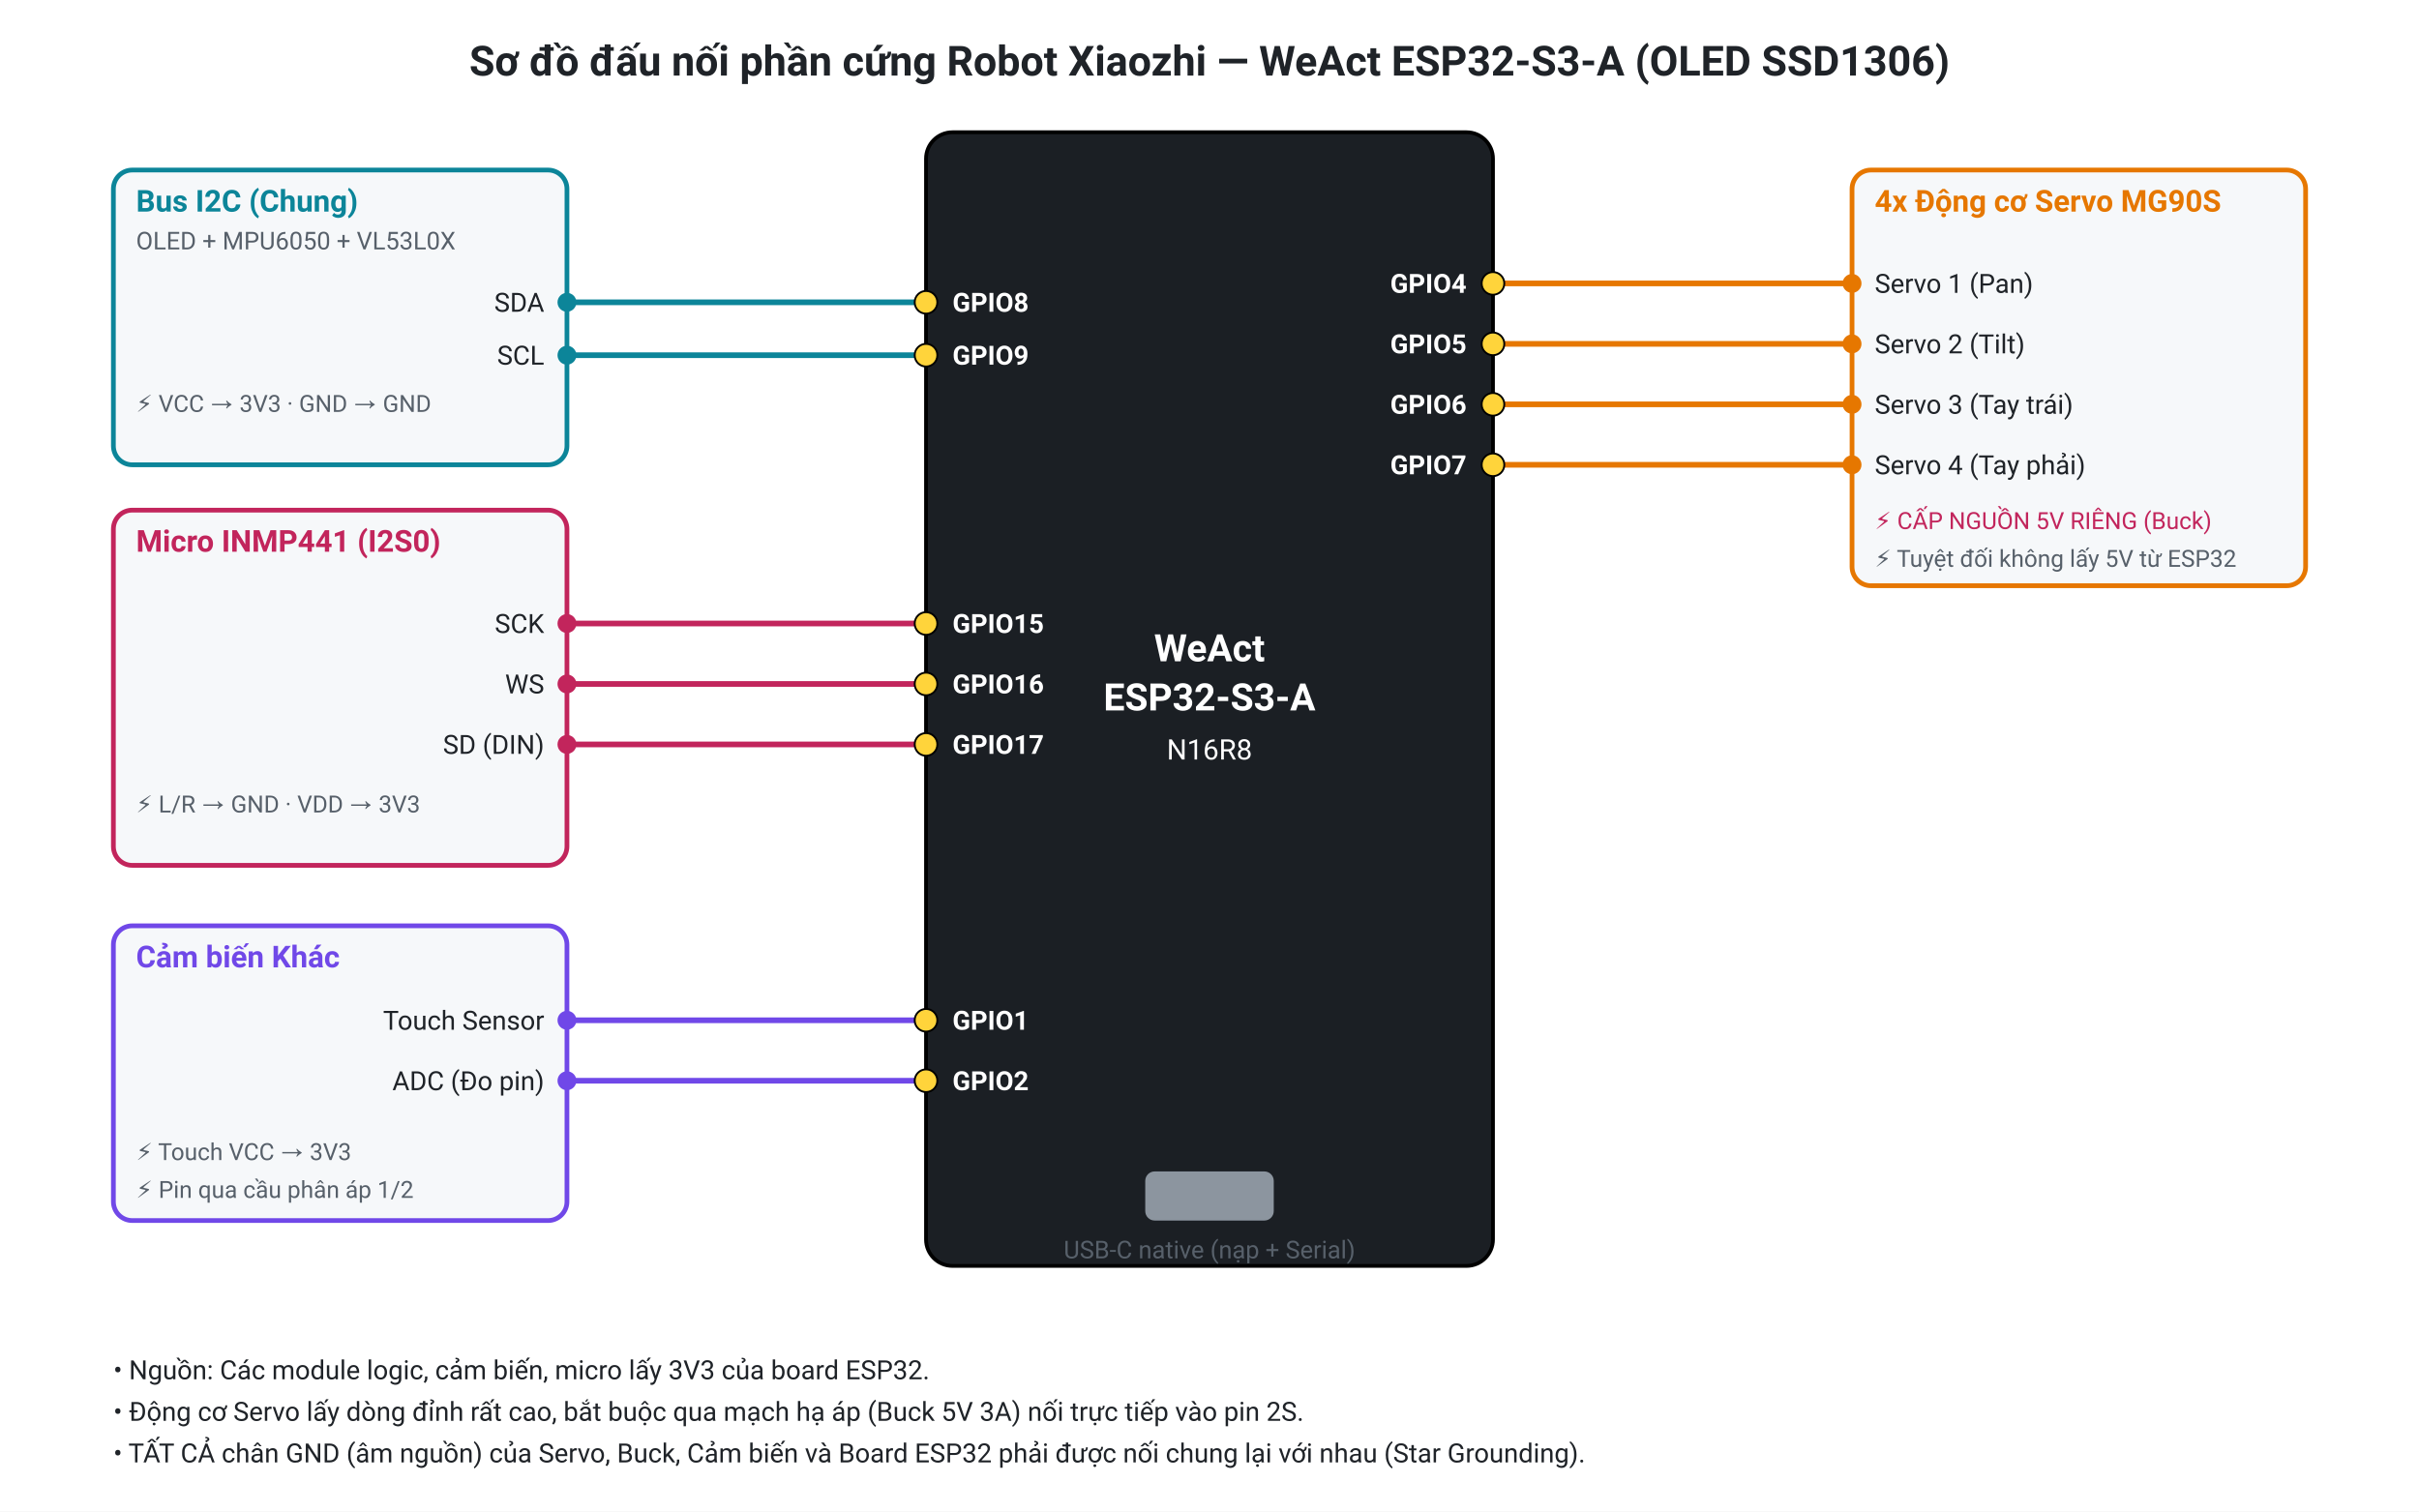
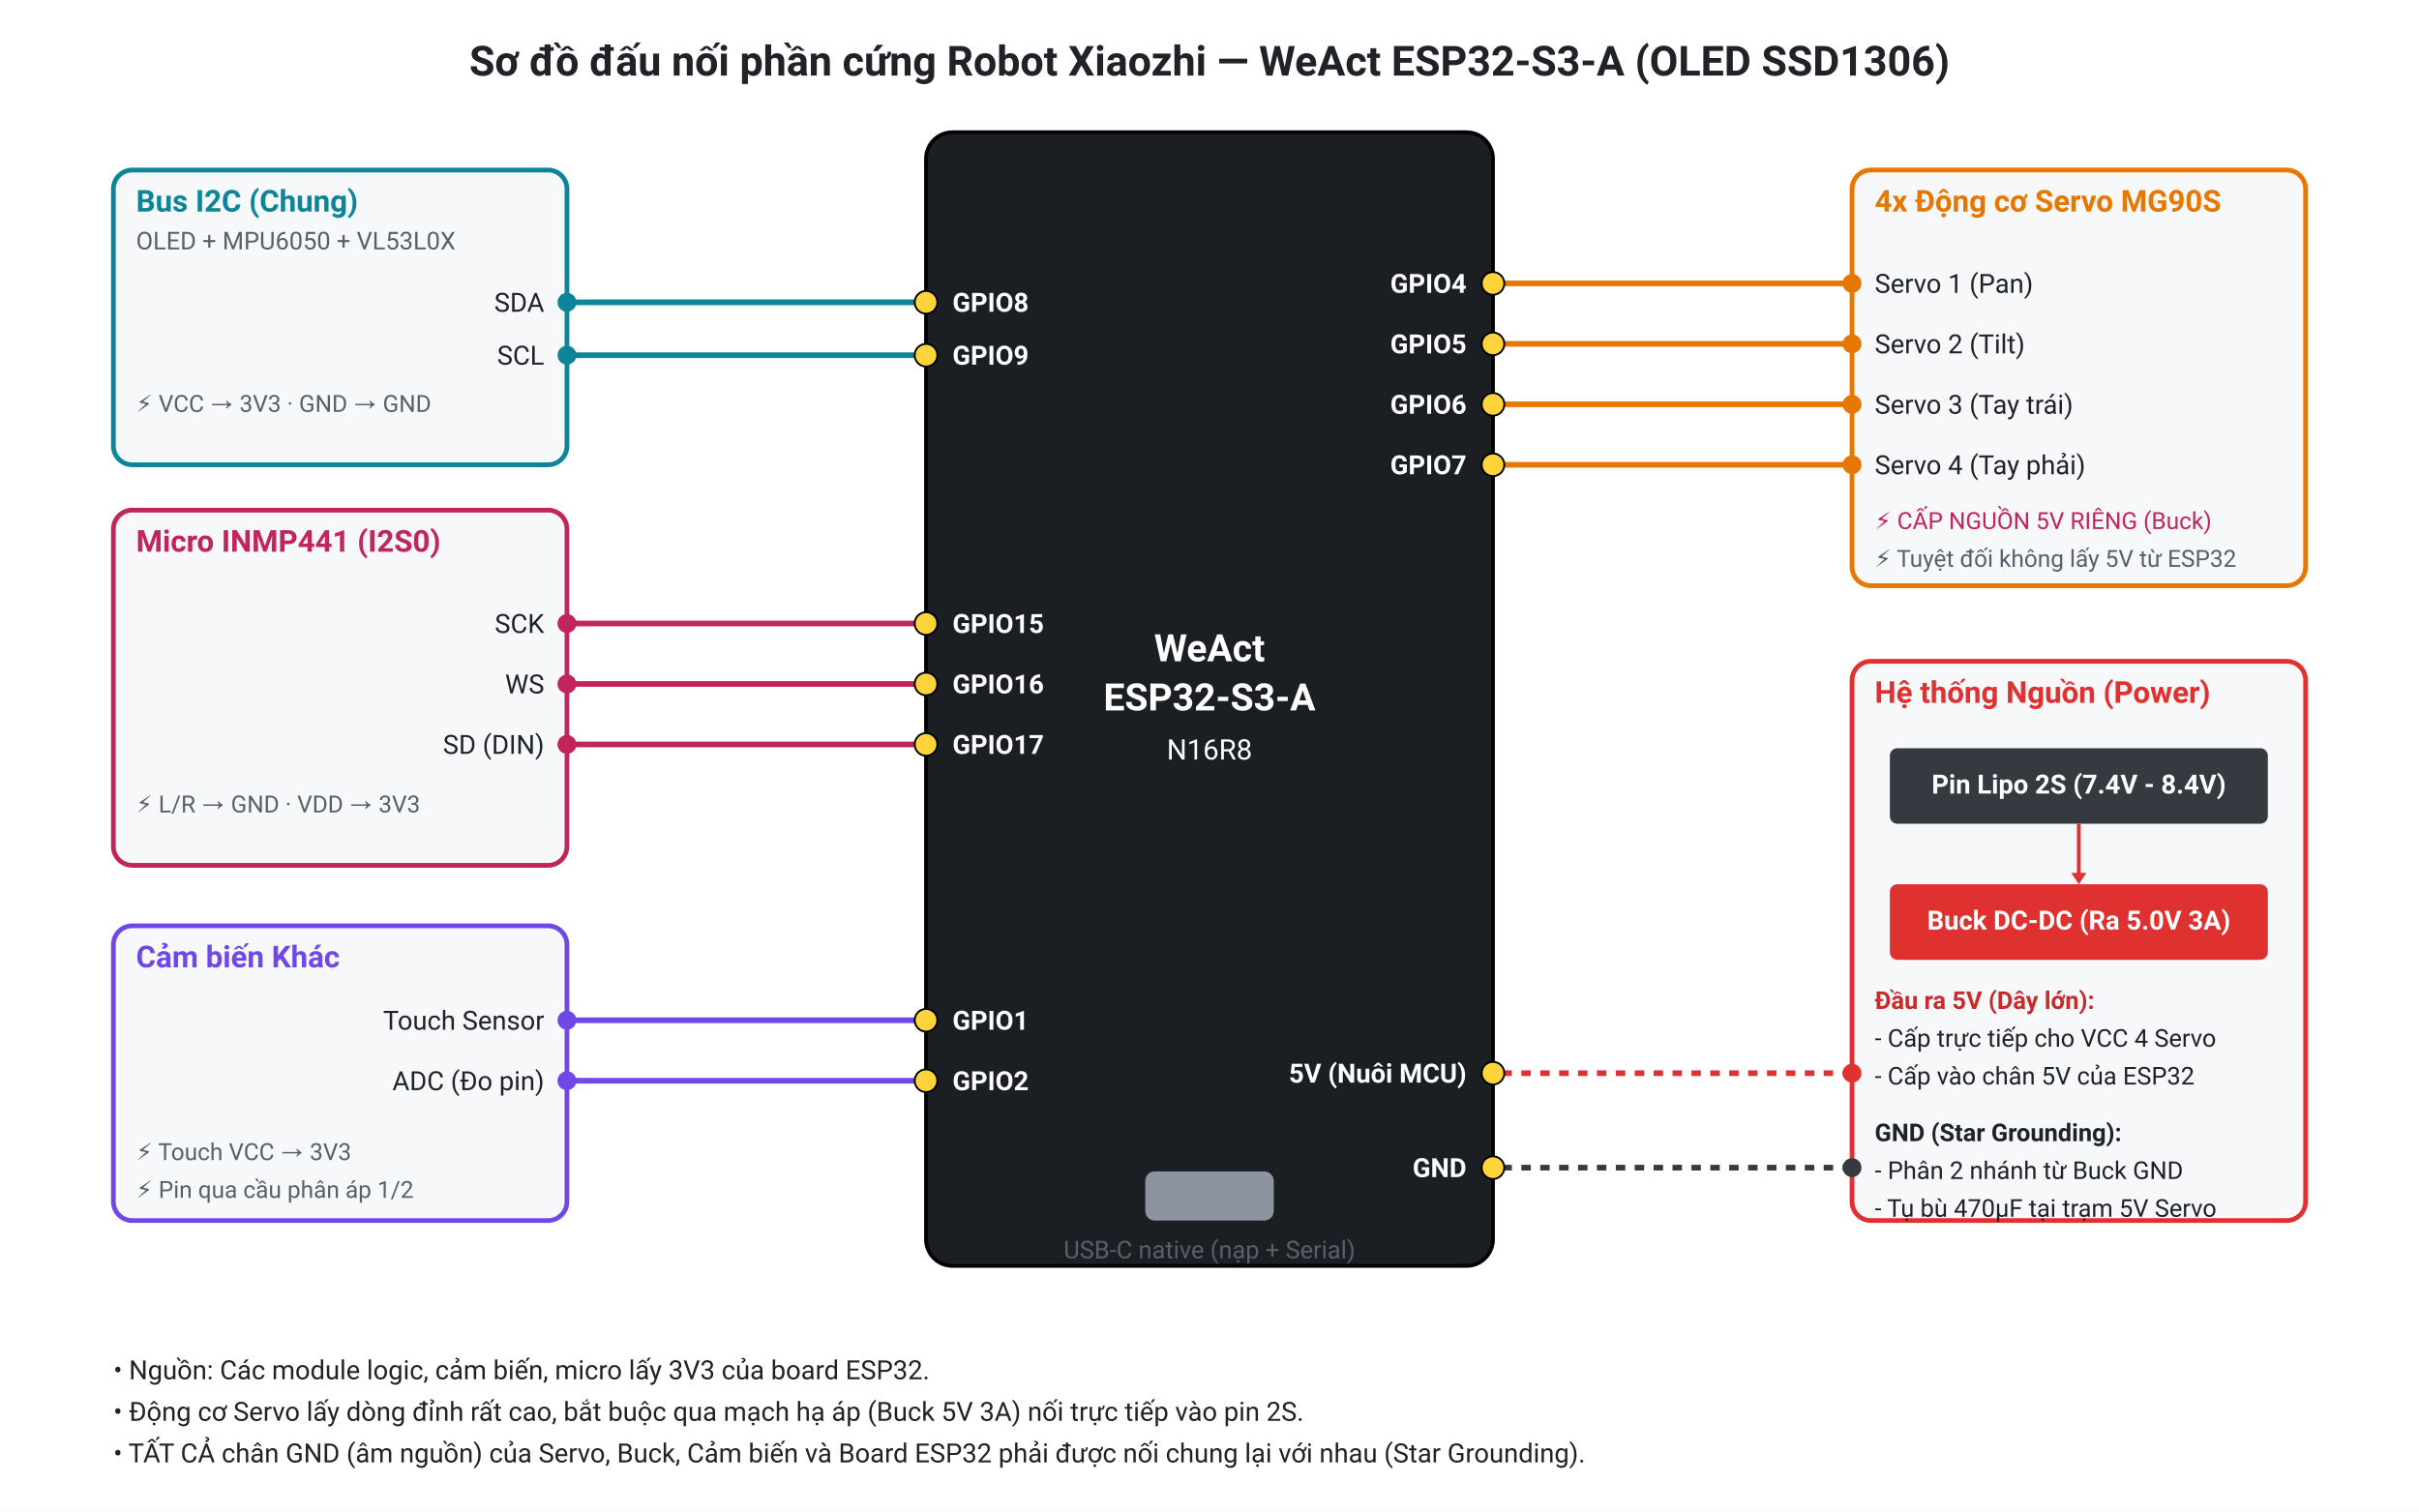
<svg xmlns="http://www.w3.org/2000/svg" viewBox="0 0 1280 800" width="1280" height="800" font-family="Segoe UI, Roboto, Helvetica, Arial, sans-serif">
  <rect width="1280" height="800" fill="#ffffff" />
  <text x="640" y="40" text-anchor="middle" font-size="22" font-weight="700" fill="#1f2328">Sơ đồ đấu nối phần cứng Robot Xiaozhi — WeAct ESP32-S3-A (OLED SSD1306)</text>
  <rect x="490" y="70" width="300" height="600" rx="14" fill="#1b1f24" stroke="#000" stroke-width="2" />
  <text x="640" y="350" text-anchor="middle" font-size="20" font-weight="700" fill="#ffffff">WeAct</text>
  <text x="640" y="376" text-anchor="middle" font-size="20" font-weight="700" fill="#ffffff">ESP32-S3-A</text>
  <text x="640" y="402" text-anchor="middle" font-size="15" font-weight="400" fill="#ffffff">N16R8</text>
  <rect x="606" y="620" width="68" height="26" rx="5" fill="#8c959f" />
  <text x="640" y="666" text-anchor="middle" font-size="13" fill="#57606a">USB-C native (nạp + Serial)</text>
  <rect x="60" y="90" width="240" height="156" rx="10" fill="#f6f8fa" stroke="#0c8599" stroke-width="2.5" />
  <text x="72" y="112" font-size="16" font-weight="700" fill="#0c8599">Bus I2C (Chung)</text>
  <text x="72" y="132" font-size="13" fill="#57606a">OLED + MPU6050 + VL53L0X</text>
  <line x1="300" y1="160" x2="490" y2="160" stroke="#0c8599" stroke-width="3" />
  <circle cx="300" cy="160" r="5" fill="#0c8599" />
  <circle cx="490" cy="160" r="6" fill="#ffd43b" stroke="#000" stroke-width="1" />
  <text x="288" y="165" text-anchor="end" font-size="14" fill="#1f2328">SDA</text>
  <text x="504" y="165" font-size="14" font-weight="700" fill="#ffffff">GPIO8</text>
  <line x1="300" y1="188" x2="490" y2="188" stroke="#0c8599" stroke-width="3" />
  <circle cx="300" cy="188" r="5" fill="#0c8599" />
  <circle cx="490" cy="188" r="6" fill="#ffd43b" stroke="#000" stroke-width="1" />
  <text x="288" y="193" text-anchor="end" font-size="14" fill="#1f2328">SCL</text>
  <text x="504" y="193" font-size="14" font-weight="700" fill="#ffffff">GPIO9</text>
  <text x="72" y="218" font-size="12.5" fill="#57606a">⚡ VCC → 3V3 · GND → GND</text>
  <rect x="60" y="270" width="240" height="188" rx="10" fill="#f6f8fa" stroke="#c2255c" stroke-width="2.5" />
  <text x="72" y="292" font-size="16" font-weight="700" fill="#c2255c">Micro INMP441 (I2S0)</text>
  <line x1="300" y1="330" x2="490" y2="330" stroke="#c2255c" stroke-width="3" />
  <circle cx="300" cy="330" r="5" fill="#c2255c" />
  <circle cx="490" cy="330" r="6" fill="#ffd43b" stroke="#000" stroke-width="1" />
  <text x="288" y="335" text-anchor="end" font-size="14" fill="#1f2328">SCK</text>
  <text x="504" y="335" font-size="14" font-weight="700" fill="#ffffff">GPIO15</text>
  <line x1="300" y1="362" x2="490" y2="362" stroke="#c2255c" stroke-width="3" />
  <circle cx="300" cy="362" r="5" fill="#c2255c" />
  <circle cx="490" cy="362" r="6" fill="#ffd43b" stroke="#000" stroke-width="1" />
  <text x="288" y="367" text-anchor="end" font-size="14" fill="#1f2328">WS</text>
  <text x="504" y="367" font-size="14" font-weight="700" fill="#ffffff">GPIO16</text>
  <line x1="300" y1="394" x2="490" y2="394" stroke="#c2255c" stroke-width="3" />
  <circle cx="300" cy="394" r="5" fill="#c2255c" />
  <circle cx="490" cy="394" r="6" fill="#ffd43b" stroke="#000" stroke-width="1" />
  <text x="288" y="399" text-anchor="end" font-size="14" fill="#1f2328">SD (DIN)</text>
  <text x="504" y="399" font-size="14" font-weight="700" fill="#ffffff">GPIO17</text>
  <text x="72" y="430" font-size="12.5" fill="#57606a">⚡ L/R → GND · VDD → 3V3</text>
  <rect x="60" y="490" width="240" height="156" rx="10" fill="#f6f8fa" stroke="#7048e8" stroke-width="2.5" />
  <text x="72" y="512" font-size="16" font-weight="700" fill="#7048e8">Cảm biến Khác</text>
  <line x1="300" y1="540" x2="490" y2="540" stroke="#7048e8" stroke-width="3" />
  <circle cx="300" cy="540" r="5" fill="#7048e8" />
  <circle cx="490" cy="540" r="6" fill="#ffd43b" stroke="#000" stroke-width="1" />
  <text x="288" y="545" text-anchor="end" font-size="14" fill="#1f2328">Touch Sensor</text>
  <text x="504" y="545" font-size="14" font-weight="700" fill="#ffffff">GPIO1</text>
  <line x1="300" y1="572" x2="490" y2="572" stroke="#7048e8" stroke-width="3" />
  <circle cx="300" cy="572" r="5" fill="#7048e8" />
  <circle cx="490" cy="572" r="6" fill="#ffd43b" stroke="#000" stroke-width="1" />
  <text x="288" y="577" text-anchor="end" font-size="14" fill="#1f2328">ADC (Đo pin)</text>
  <text x="504" y="577" font-size="14" font-weight="700" fill="#ffffff">GPIO2</text>
  <text x="72" y="614" font-size="12.5" fill="#57606a">⚡ Touch VCC → 3V3</text>
  <text x="72" y="634" font-size="12.5" fill="#57606a">⚡ Pin qua cầu phân áp 1/2</text>
  <rect x="980" y="90" width="240" height="220" rx="10" fill="#f6f8fa" stroke="#e67700" stroke-width="2.5" />
  <text x="992" y="112" font-size="16" font-weight="700" fill="#e67700">4x Động cơ Servo MG90S</text>
  <line x1="980" y1="150" x2="790" y2="150" stroke="#e67700" stroke-width="3" />
  <circle cx="980" cy="150" r="5" fill="#e67700" />
  <circle cx="790" cy="150" r="6" fill="#ffd43b" stroke="#000" stroke-width="1" />
  <text x="992" y="155" font-size="14" fill="#1f2328">Servo 1 (Pan)</text>
  <text x="776" y="155" text-anchor="end" font-size="14" font-weight="700" fill="#ffffff">GPIO4</text>
  <line x1="980" y1="182" x2="790" y2="182" stroke="#e67700" stroke-width="3" />
  <circle cx="980" cy="182" r="5" fill="#e67700" />
  <circle cx="790" cy="182" r="6" fill="#ffd43b" stroke="#000" stroke-width="1" />
  <text x="992" y="187" font-size="14" fill="#1f2328">Servo 2 (Tilt)</text>
  <text x="776" y="187" text-anchor="end" font-size="14" font-weight="700" fill="#ffffff">GPIO5</text>
  <line x1="980" y1="214" x2="790" y2="214" stroke="#e67700" stroke-width="3" />
  <circle cx="980" cy="214" r="5" fill="#e67700" />
  <circle cx="790" cy="214" r="6" fill="#ffd43b" stroke="#000" stroke-width="1" />
  <text x="992" y="219" font-size="14" fill="#1f2328">Servo 3 (Tay trái)</text>
  <text x="776" y="219" text-anchor="end" font-size="14" font-weight="700" fill="#ffffff">GPIO6</text>
  <line x1="980" y1="246" x2="790" y2="246" stroke="#e67700" stroke-width="3" />
  <circle cx="980" cy="246" r="5" fill="#e67700" />
  <circle cx="790" cy="246" r="6" fill="#ffd43b" stroke="#000" stroke-width="1" />
  <text x="992" y="251" font-size="14" fill="#1f2328">Servo 4 (Tay phải)</text>
  <text x="776" y="251" text-anchor="end" font-size="14" font-weight="700" fill="#ffffff">GPIO7</text>
  <text x="992" y="280" font-size="12.5" fill="#c2255c">⚡ CẤP NGUỒN 5V RIÊNG (Buck)</text>
  <text x="992" y="300" font-size="12.5" fill="#57606a">⚡ Tuyệt đối không lấy 5V từ ESP32</text>
+   <rect x="980" y="350" width="240" height="296" rx="10" fill="#f6f8fa" stroke="#e03131" stroke-width="2.5" />
+   <text x="992" y="372" font-size="16" font-weight="700" fill="#e03131">Hệ thống Nguồn (Power)</text>
+   <rect x="1000" y="396" width="200" height="40" rx="4" fill="#343a40" />
+   <text x="1100" y="420" text-anchor="middle" font-size="14" font-weight="700" fill="#ffffff">Pin Lipo 2S (7.4V - 8.4V)</text>
+   <line x1="1100" y1="436" x2="1100" y2="466" stroke="#e03131" stroke-width="2" />
+   <polygon points="1096,462 1104,462 1100,468" fill="#e03131" />
+   <rect x="1000" y="468" width="200" height="40" rx="4" fill="#e03131" />
+   <text x="1100" y="492" text-anchor="middle" font-size="14" font-weight="700" fill="#ffffff">Buck DC-DC (Ra 5.0V 3A)</text>
+   <text x="992" y="534" font-size="13" font-weight="700" fill="#c92a2a">Đầu ra 5V (Dây lớn):</text>
+   <text x="992" y="554" font-size="13" fill="#1f2328">- Cấp trực tiếp cho VCC 4 Servo</text>
+   <text x="992" y="574" font-size="13" fill="#1f2328">- Cấp vào chân 5V của ESP32</text>
+   <text x="992" y="604" font-size="13" font-weight="700" fill="#1f2328">GND (Star Grounding):</text>
+   <text x="992" y="624" font-size="13" fill="#1f2328">- Phân 2 nhánh từ Buck GND</text>
+   <text x="992" y="644" font-size="13" fill="#1f2328">- Tụ bù 470µF tại trạm 5V Servo</text>
+   <line x1="980" y1="568" x2="790" y2="568" stroke="#e03131" stroke-width="3" stroke-dasharray="5,5" />
+   <circle cx="980" cy="568" r="5" fill="#e03131" />
+   <circle cx="790" cy="568" r="6" fill="#ffd43b" stroke="#000" stroke-width="1" />
+   <text x="776" y="573" text-anchor="end" font-size="14" font-weight="700" fill="#ffffff">5V (Nuôi MCU)</text>
+   <line x1="980" y1="618" x2="790" y2="618" stroke="#343a40" stroke-width="3" stroke-dasharray="5,5" />
+   <circle cx="980" cy="618" r="5" fill="#343a40" />
+   <circle cx="790" cy="618" r="6" fill="#ffd43b" stroke="#000" stroke-width="1" />
+   <text x="776" y="623" text-anchor="end" font-size="14" font-weight="700" fill="#ffffff">GND</text>
  <text x="60" y="730" font-size="14" fill="#1f2328">• Nguồn: Các module logic, cảm biến, micro lấy 3V3 của board ESP32.</text>
  <text x="60" y="752" font-size="14" fill="#1f2328">• Động cơ Servo lấy dòng đỉnh rất cao, bắt buộc qua mạch hạ áp (Buck 5V 3A) nối trực tiếp vào pin 2S.</text>
  <text x="60" y="774" font-size="14" fill="#1f2328">• TẤT CẢ chân GND (âm nguồn) của Servo, Buck, Cảm biến và Board ESP32 phải được nối chung lại với nhau (Star Grounding).</text>
</svg>
